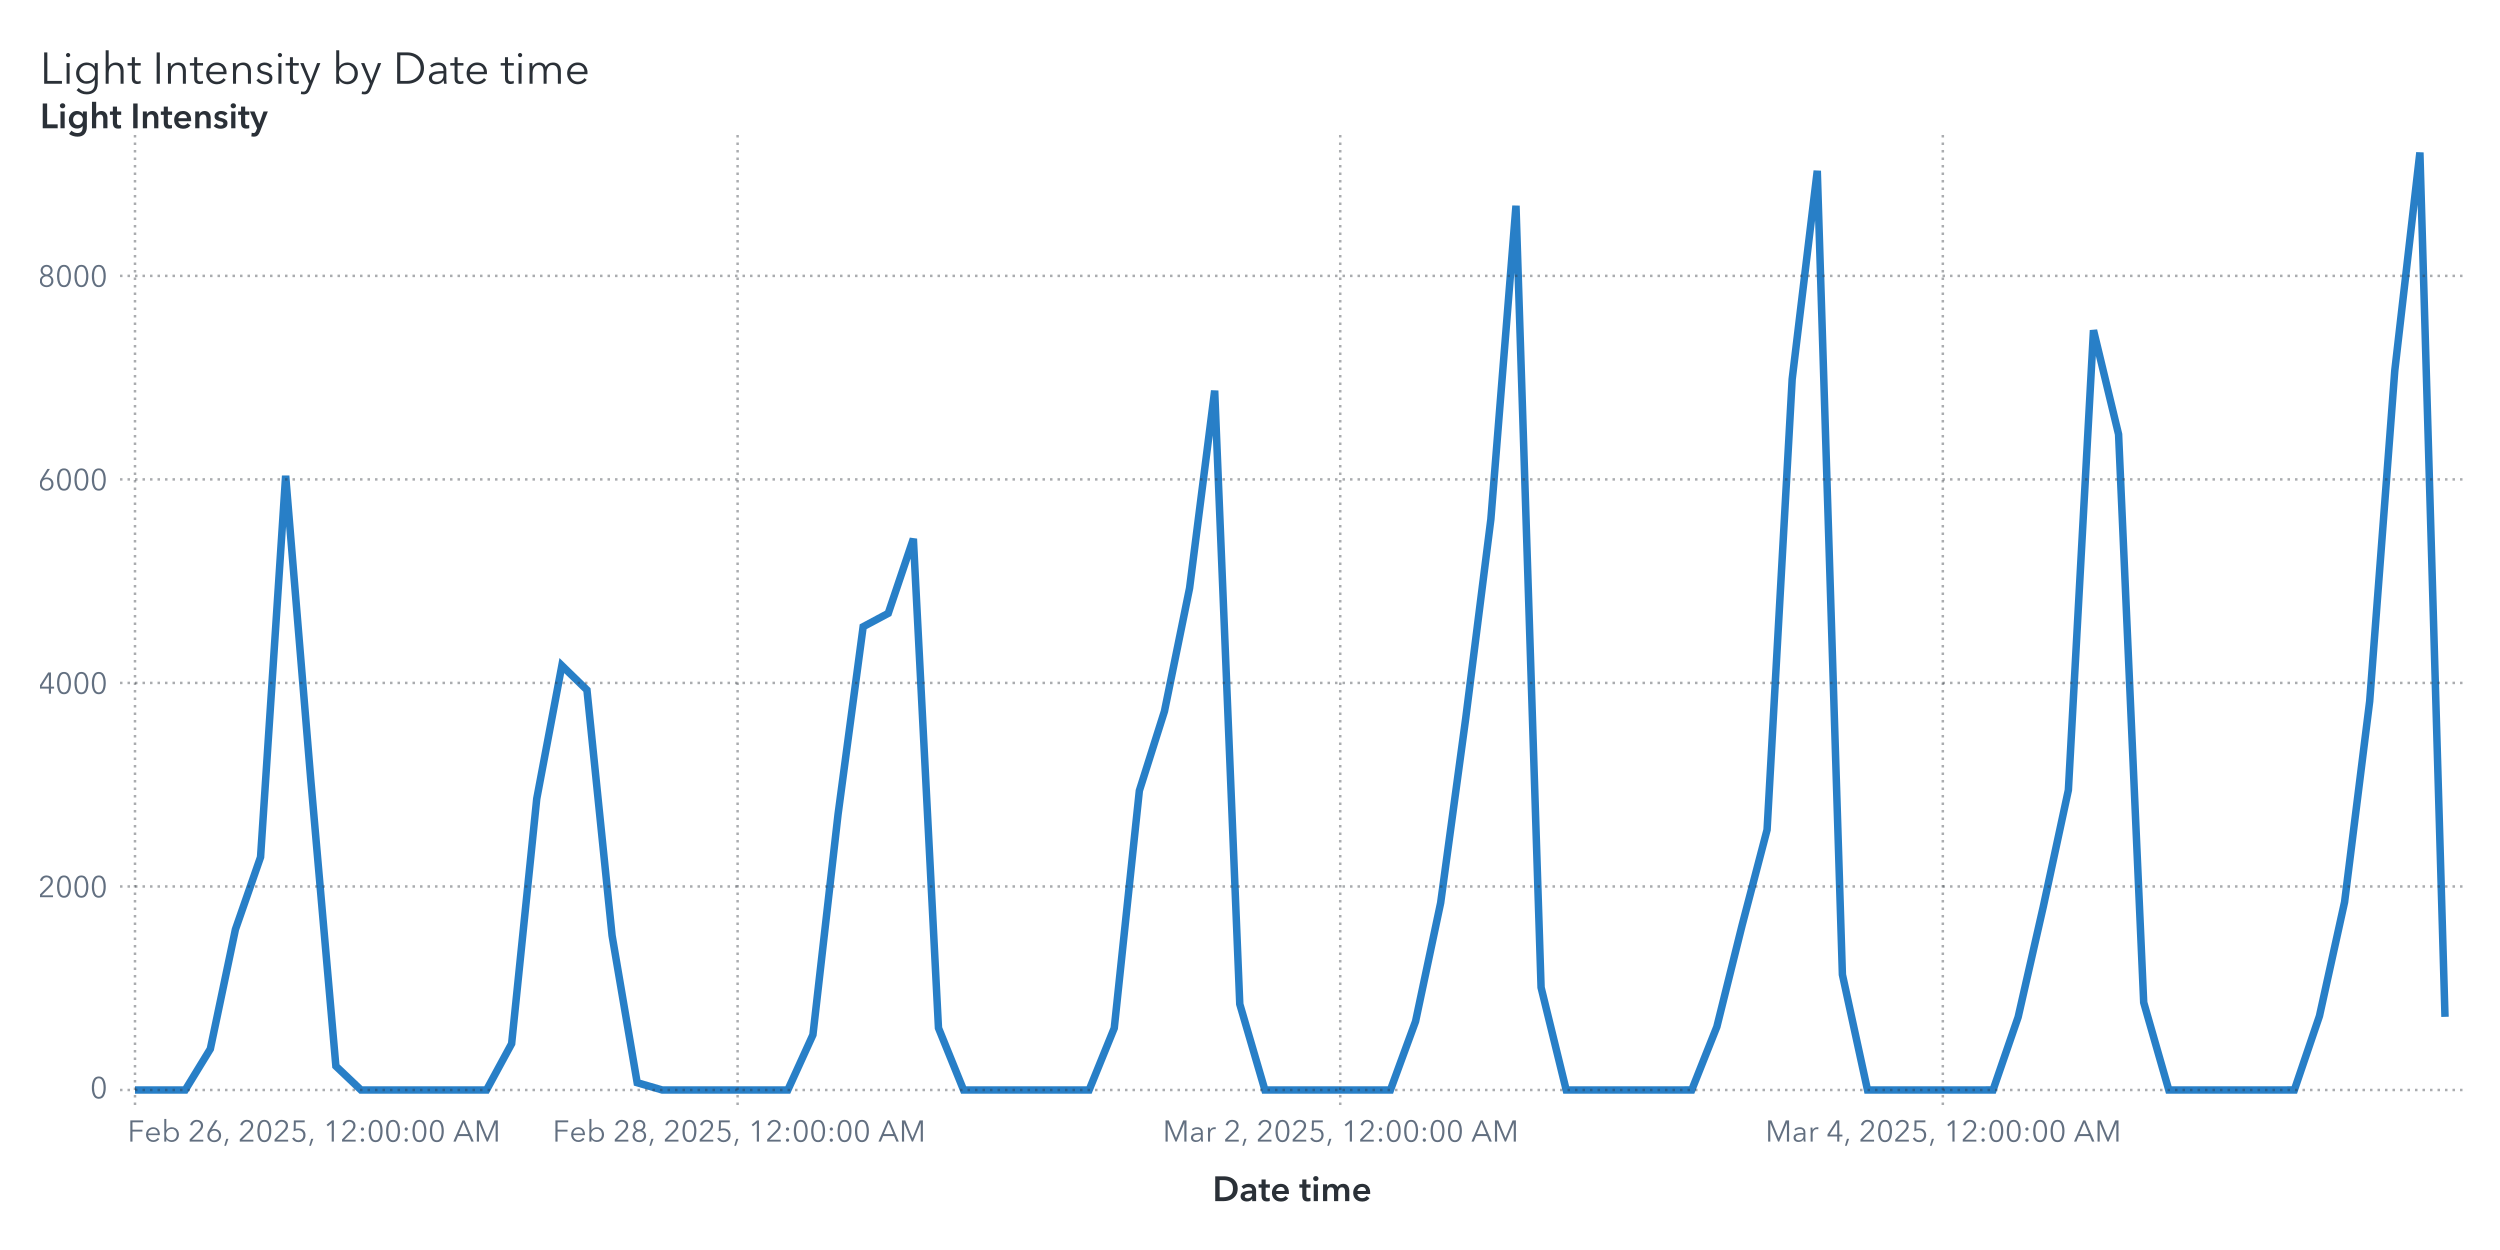
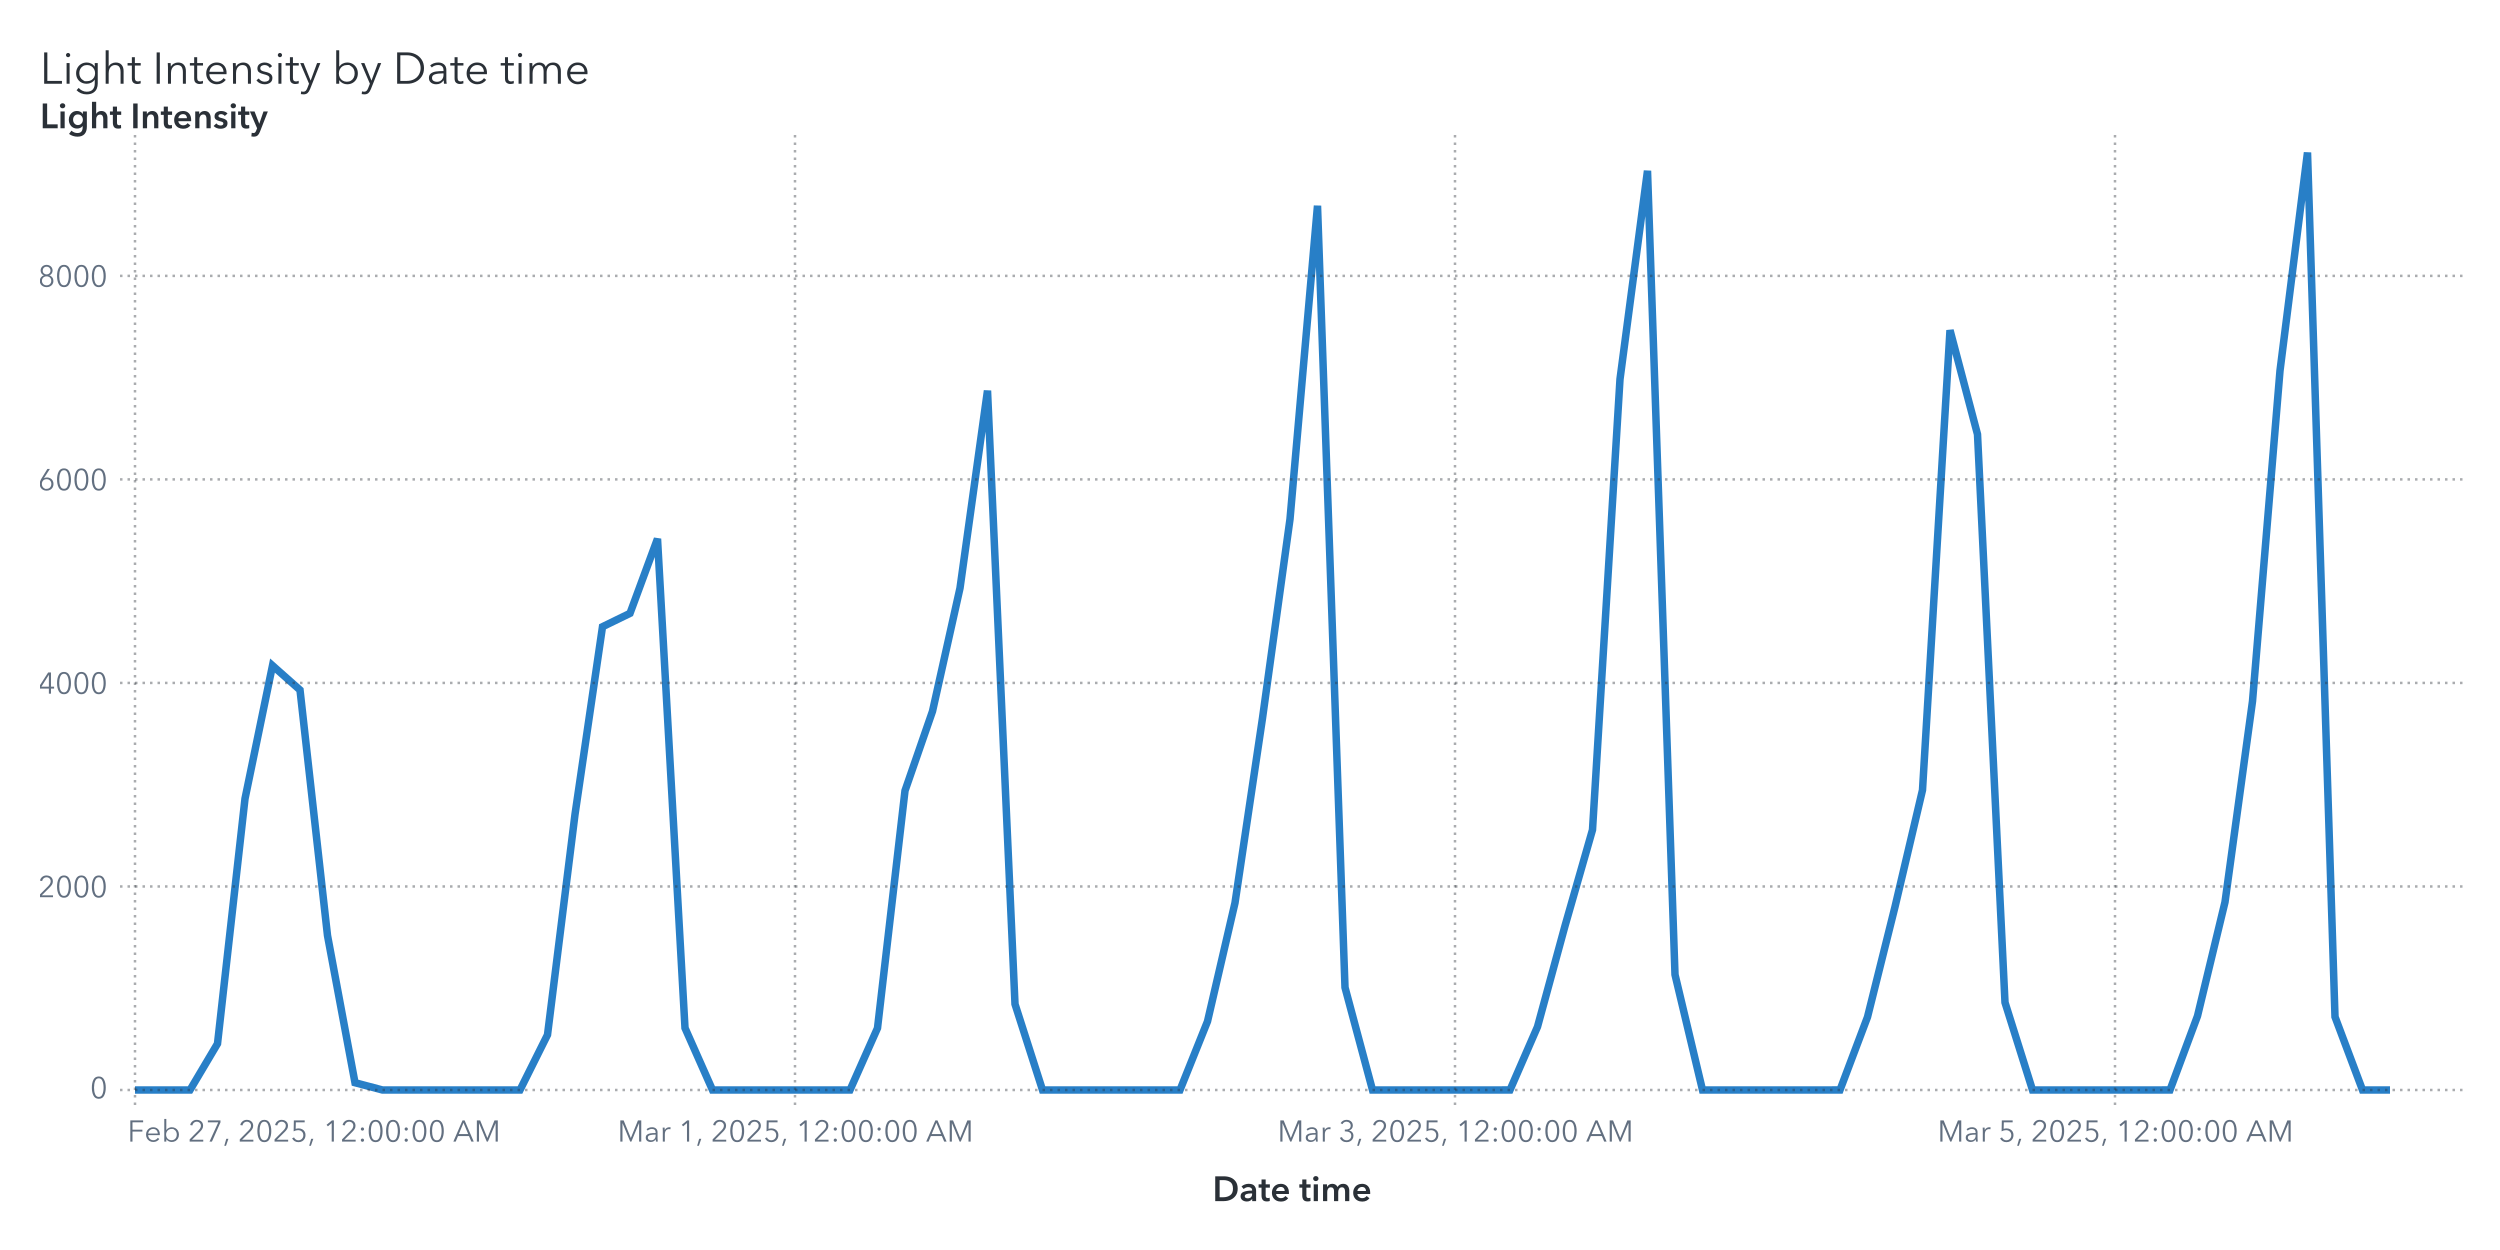
<svg xmlns="http://www.w3.org/2000/svg" xmlns:xlink="http://www.w3.org/1999/xlink" version="1.1" width="1000" height="500" viewBox="0 0 1000 500">
  <rect x="0" y="0" width="1000" height="500" fill="#ffffff">
</rect>
  <g>
    <rect x="0" y="0" rx="5" ry="5" width="1000.0" height="500.0" fill="#ffffff" opacity="0">
</rect>
    <rect x="0" y="0" rx="5" ry="5" width="1000.0" height="500.0" fill="#ffffff" opacity="0">
</rect>
    <rect x="0" y="0" rx="5" ry="5" width="1000.0" height="500.0" fill="#ffffff" opacity="0">
</rect>
    <rect x="0" y="0" rx="5" ry="5" width="1000.0" height="500.0" fill="#ffffff" opacity="0">
</rect>
    <g transform=" translate(16.0 -462.0)">
      <g transform="">
        <g fill="#2a3037" stroke="#2a3037" transform="translate(0 495.5) scale(0.0177 -0.0177)">
          <defs>
            <path id="g76/TT0" d="M166.0 64.0 L496.0 64.0 L496.0 0 L94.0 0 L94.0 708.0 L166.0 708.0 L166.0 64.0Z">
</path>
          </defs>
          <use x="0" y="0" xlink:href="#g76/TT0" />
          <defs>
            <path id="g105/TT0" d="M125.0 600.0Q 106.0,600.0  91.5,614.0 T 77.0,648.0 Q 77.0,668.0  91.5,682.0 T 125.0,696.0 Q 144.0,696.0  158.5,682.0 T 173.0,648.0 Q 173.0,628.0  158.5,614.0 T 125.0,600.0 Z M159.0 0 L91.0 0 L91.0 468.0 L159.0 468.0 L159.0 0Z">
</path>
          </defs>
          <use x="510.0" y="0" xlink:href="#g105/TT0" />
          <defs>
            <path id="g103/TT0" d="M294.0 -180.0Q 389.0,-180.0  433.0,-129.0 T 477.0,4.0  L477.0 92.0 L475.0 92.0Q 449.0,50.0  399.5,25.0 T 298.0,0 Q 226.0,0  171.0,30.5 T 86.0,115.5 T 56.0,238.0 Q 56.0,305.0  86.5,360.0 T 172.0,447.5 T 298.0,480.0 Q 351.0,480.0  399.5,455.5 T 475.0,387.0  L477.0 387.0 L477.0 468.0 L545.0 468.0 L545.0 4.0Q 545.0,-56.0  523.0,-110.5 T 444.0,-202.5 T 291.0,-240.0 Q 227.0,-240.0  167.5,-215.0 T 66.0,-146.0  L115.0 -94.0Q 144.0,-131.0  193.0,-155.5 T 294.0,-180.0 Z M305.0 58.0Q 357.0,58.0  398.0,81.0 T 462.0,145.5 T 485.0,240.0 Q 485.0,289.0  461.5,331.0 T 397.0,398.0 T 305.0,423.0 Q 250.0,423.0  210.0,398.0 T 149.0,331.5 T 128.0,240.0 Q 128.0,190.0  149.0,148.5 T 210.0,82.5 T 250.0,58.0 Z">
</path>
          </defs>
          <use x="760.0" y="0" xlink:href="#g103/TT0" />
          <defs>
            <path id="g104/TT0" d="M319.0 480.0Q 406.0,480.0  451.5,428.0 T 497.0,287.0  L497.0 0 L429.0 0 L429.0 259.0Q 429.0,338.0  400.5,380.5 T 302.0,423.0 Q 264.0,423.0  232.0,402.5 T 180.0,341.0 T 160.0,240.0  L160.0 0 L92.0 0 L92.0 756.0 L160.0 756.0 L160.0 391.0 L162.0 391.0Q 180.0,431.0  224.5,455.5 T 319.0,480.0 Z">
</path>
          </defs>
          <use x="1392.0" y="0" xlink:href="#g104/TT0" />
          <defs>
            <path id="g116/TT0" d="M169.0 411.0 L169.0 138.0Q 169.0,89.0  187.0,70.5 T 239.0,52.0 Q 268.0,52.0  298.0,67.0  L301.0 8.0Q 264.0,-6.0  221.0,-6.0 Q 173.0,-6.0  137.0,22.0 T 101.0,119.0  L101.0 411.0 L4.0 411.0 L4.0 468.0 L101.0 468.0 L101.0 600.0 L169.0 600.0 L169.0 468.0 L301.0 468.0 L301.0 411.0 L169.0 411.0Z">
</path>
          </defs>
          <use x="1975.0" y="0" xlink:href="#g116/TT0" />
          <defs>
            <path id="g73/TT0" d="M166.0 0 L94.0 0 L94.0 708.0 L166.0 708.0 L166.0 0Z">
</path>
          </defs>
          <use x="2542.0" y="0" xlink:href="#g73/TT0" />
          <defs>
            <path id="g110/TT0" d="M155.0 388.0 L157.0 388.0Q 176.0,428.0  221.5,454.0 T 317.0,480.0 Q 404.0,480.0  449.5,428.0 T 495.0,287.0  L495.0 0 L427.0 0 L427.0 259.0Q 427.0,338.0  398.5,380.5 T 300.0,423.0 Q 262.0,423.0  230.0,402.5 T 178.0,341.0 T 158.0,240.0  L158.0 0 L90.0 0 L90.0 365.0Q 90.0,425.0  86.0,468.0  L151.0 468.0Q 155.0,418.0  155.0,388.0 Z">
</path>
          </defs>
          <use x="2802.0" y="0" xlink:href="#g110/TT0" />
          <use x="3383.0" y="0" xlink:href="#g116/TT0" />
          <defs>
            <path id="g101/TT0" d="M515.0 216.0 L127.0 216.0Q 128.0,169.0  150.5,130.5 T 212.0,69.0 T 298.0,46.0 Q 347.0,46.0  387.0,69.5 T 448.0,127.0  L499.0 87.0Q 421.0,-12.0  298.0,-12.0 Q 229.0,-12.0  174.0,20.0 T 87.5,108.0 T 56.0,234.0 Q 56.0,303.0  87.0,359.5 T 172.0,448.0 T 292.0,480.0 Q 363.0,480.0  413.5,449.5 T 490.0,366.0 T 516.0,248.0 Q 516.0,228.0  515.0,216.0 Z M292.0 423.0Q 248.0,423.0  211.5,402.0 T 153.0,345.5 T 128.0,270.0  L447.0 270.0Q 444.0,338.0  403.5,380.5 T 292.0,423.0 Z">
</path>
          </defs>
          <use x="3700.0" y="0" xlink:href="#g101/TT0" />
          <use x="4272.0" y="0" xlink:href="#g110/TT0" />
          <defs>
            <path id="g115/TT0" d="M224.0 423.0Q 183.0,423.0  154.0,404.5 T 125.0,350.0 Q 125.0,318.0  151.0,300.0 T 237.0,270.0 Q 320.0,253.0  359.5,220.0 T 399.0,133.0 Q 399.0,59.0  347.5,23.5 T 223.0,-12.0 Q 167.0,-12.0  118.0,11.0 T 38.0,79.0  L92.0 119.0Q 111.0,87.0  146.5,66.5 T 222.0,46.0 Q 270.0,46.0  301.0,65.5 T 332.0,128.0 Q 332.0,163.0  299.5,182.0 T 194.0,218.0 Q 136.0,232.0  98.0,258.5 T 60.0,344.0 Q 60.0,411.0  108.5,445.5 T 227.0,480.0 Q 277.0,480.0  323.0,457.5 T 391.0,396.0  L339.0 357.0Q 324.0,387.0  293.0,405.0 T 224.0,423.0 Z">
</path>
          </defs>
          <use x="4853.0" y="0" xlink:href="#g115/TT0" />
          <use x="5297.0" y="0" xlink:href="#g105/TT0" />
          <use x="5547.0" y="0" xlink:href="#g116/TT0" />
          <defs>
            <path id="g121/TT0" d="M253.0 73.0 L398.0 468.0 L472.0 468.0 L239.0 -121.0Q 216.0,-180.0  182.5,-210.0 T 92.0,-240.0 Q 61.0,-240.0  31.0,-234.0  L38.0 -172.0Q 62.0,-180.0  88.0,-180.0 Q 121.0,-180.0  141.5,-159.5 T 178.0,-97.0  L216.0 1.0 L16.0 468.0 L92.0 468.0 L251.0 73.0 L253.0 73.0Z">
</path>
          </defs>
          <use x="5864.0" y="0" xlink:href="#g121/TT0" />
          <defs>
            <path id="g98/TT0" d="M160.0 0 L92.0 0 L92.0 756.0 L160.0 756.0 L160.0 387.0 L162.0 387.0Q 191.0,431.0  239.0,455.5 T 339.0,480.0 Q 410.0,480.0  465.5,447.5 T 551.0,359.0 T 581.0,234.0 Q 581.0,165.0  551.0,109.0 T 465.5,20.5 T 339.0,-12.0 Q 287.0,-12.0  239.0,12.0 T 162.0,79.0  L160.0 79.0 L160.0 0Z M332.0 423.0Q 280.0,423.0  239.0,398.0 T 175.0,330.0 T 152.0,234.0 Q 152.0,181.0  175.0,138.0 T 239.0,70.5 T 332.0,46.0 Q 387.0,46.0  427.0,71.0 T 488.0,138.5 T 509.0,234.0 Q 509.0,287.0  488.0,330.0 T 427.0,398.0 T 387.0,423.0 Z">
</path>
          </defs>
          <use x="6602.0" y="0" xlink:href="#g98/TT0" />
          <use x="7239.0" y="0" xlink:href="#g121/TT0" />
          <defs>
            <path id="g68/TT0" d="M329.0 708.0Q 421.0,708.0  507.0,667.5 T 647.0,546.5 T 701.0,354.0 Q 701.0,242.0  647.0,161.5 T 507.0,40.5 T 329.0,0  L94.0 0 L94.0 708.0 L329.0 708.0Z M309.0 64.0Q 411.0,64.0  482.5,105.0 T 589.5,212.0 T 625.0,354.0 Q 625.0,430.0  589.5,496.0 T 482.5,603.0 T 309.0,644.0  L166.0 644.0 L166.0 64.0 L309.0 64.0Z">
</path>
          </defs>
          <use x="7977.0" y="0" xlink:href="#g68/TT0" />
          <defs>
            <path id="g97/TT0" d="M260.0 423.0Q 220.0,423.0  183.0,408.0 T 121.0,368.0  L83.0 413.0Q 113.0,443.0  161.0,461.5 T 267.0,480.0 Q 347.0,480.0  398.0,436.0 T 449.0,310.0  L449.0 105.0Q 449.0,42.0  457.0,0  L396.0 0Q 389.0,40.0  389.0,76.0  L387.0 76.0Q 355.0,30.0  314.5,9.0 T 217.0,-12.0 Q 178.0,-12.0  141.0,2.5 T 79.5,49.0 T 55.0,130.0 Q 55.0,198.0  99.0,232.0 T 212.5,276.5 T 385.0,287.0  L385.0 302.0Q 385.0,362.0  353.0,392.5 T 260.0,423.0 Z M125.0 133.0Q 125.0,87.0  157.0,65.5 T 235.0,44.0 Q 304.0,44.0  344.5,89.0 T 385.0,199.0  L385.0 234.0 L365.0 234.0Q 259.0,234.0  192.0,213.5 T 125.0,133.0 Z">
</path>
          </defs>
          <use x="8734.0" y="0" xlink:href="#g97/TT0" />
          <use x="9268.0" y="0" xlink:href="#g116/TT0" />
          <use x="9585.0" y="0" xlink:href="#g101/TT0" />
          <use x="10407.0" y="0" xlink:href="#g116/TT0" />
          <use x="10724.0" y="0" xlink:href="#g105/TT0" />
          <defs>
            <path id="g109/TT0" d="M311.0 480.0Q 356.0,480.0  395.0,458.0 T 455.0,381.0 Q 479.0,429.0  521.0,454.5 T 619.0,480.0 Q 706.0,480.0  751.5,428.0 T 797.0,287.0  L797.0 0 L729.0 0 L729.0 259.0Q 729.0,423.0  608.0,423.0 Q 540.0,423.0  507.5,372.5 T 475.0,249.0  L475.0 0 L407.0 0 L407.0 273.0Q 407.0,347.0  382.5,385.0 T 294.0,423.0 Q 260.0,423.0  228.5,402.5 T 177.5,340.5 T 158.0,240.0  L158.0 0 L90.0 0 L90.0 365.0Q 90.0,425.0  86.0,468.0  L151.0 468.0Q 155.0,418.0  155.0,388.0  L157.0 388.0Q 178.0,429.0  219.5,454.5 T 311.0,480.0 Z">
</path>
          </defs>
          <use x="10974.0" y="0" xlink:href="#g109/TT0" />
          <use x="11857.0" y="0" xlink:href="#g101/TT0" />
        </g>
        <text x="0" y="495.5" font-size="13.3pt" font-family="Avenir Next for SAS" fill="#2a3037" opacity="0">
Light Intensity by Date time</text>
      </g>
    </g>
    <g transform=" translate(16.0 -16.0)">
      <defs>
        <clipPath id="ClipPath0">
          <rect x="32" y="68" width="939" height="390">
</rect>
        </clipPath>
      </defs>
      <g clip-path="url(#ClipPath0)">
        <defs>
          <clipPath id="ClipPath1">
            <rect x="32" y="70" width="937" height="388">
</rect>
          </clipPath>
        </defs>
        <g clip-path="url(#ClipPath1)">
-           <polyline id="Polyline_6" points="38.0,452.0  48.04,452.0  58.09,452.0  68.13,435.58  78.17,387.76  88.22,358.85  98.26,206.3  108.3,327.79  118.35,442.46  128.39,452.0  138.43,452.0  148.48,452.0  158.52,452.0  168.57,452.0  178.61,452.0  188.65,433.48  198.7,335.48  208.74,282.23  218.78,291.99  228.83,390.21  238.87,449.08  248.91,452.0  258.96,452.0  269.0,452.0  279.04,452.0  289.09,452.0  299.13,452.0  309.17,429.93  319.22,341.76  329.26,266.69  339.3,261.33  349.35,231.51  359.39,427.2  369.43,452.0  379.48,452.0  389.52,452.0  399.57,452.0  409.61,452.0  419.65,452.0  429.7,427.25  439.74,332.28  449.78,300.51  459.83,251.25  469.87,172.25  479.91,417.64  489.96,452.0  500.0,452.0  510.04,452.0  520.09,452.0  530.13,452.0  540.17,452.0  550.22,424.56  560.26,377.15  570.3,303.24  580.35,223.66  590.39,98.29  600.43,410.98  610.48,452.0  620.52,452.0  630.57,452.0  640.61,452.0  650.65,452.0  660.7,451.99  670.74,426.71  680.78,386.35  690.83,347.93  700.87,167.66  710.91,84.31  720.96,405.85  731.0,452.0  741.04,452.0  751.09,452.0  761.13,452.0  771.17,452.0  781.22,451.99  791.26,422.82  801.3,378.72  811.35,332.03  821.39,148.09  831.43,189.73  841.48,416.99  851.52,452.0  861.57,452.0  871.61,452.0  881.65,452.0  891.7,452.0  901.74,451.99  911.78,422.41  921.83,376.83  931.87,296.52  941.91,164.28  951.96,77.0  962.0,422.74 " fill="none" stroke="#287fc7" stroke-width="3.0">
+           <polyline id="Polyline_6" points="38.0,452.0  49.0,452.0  60.0,452.0  71.0,433.48  82.0,335.48  93.0,282.23  104.0,291.99  115.0,390.21  126.0,449.08  137.0,452.0  148.0,452.0  159.0,452.0  170.0,452.0  181.0,452.0  192.0,452.0  203.0,429.93  214.0,341.76  225.0,266.69  236.0,261.33  247.0,231.51  258.0,427.2  269.0,452.0  280.0,452.0  291.0,452.0  302.0,452.0  313.0,452.0  324.0,452.0  335.0,427.25  346.0,332.28  357.0,300.51  368.0,251.25  379.0,172.25  390.0,417.64  401.0,452.0  412.0,452.0  423.0,452.0  434.0,452.0  445.0,452.0  456.0,452.0  467.0,424.56  478.0,377.15  489.0,303.24  500.0,223.66  511.0,98.29  522.0,410.98  533.0,452.0  544.0,452.0  555.0,452.0  566.0,452.0  577.0,452.0  588.0,451.99  599.0,426.71  610.0,386.35  621.0,347.93  632.0,167.66  643.0,84.31  654.0,405.85  665.0,452.0  676.0,452.0  687.0,452.0  698.0,452.0  709.0,452.0  720.0,451.99  731.0,422.82  742.0,378.72  753.0,332.03  764.0,148.09  775.0,189.73  786.0,416.99  797.0,452.0  808.0,452.0  819.0,452.0  830.0,452.0  841.0,452.0  852.0,451.99  863.0,422.41  874.0,376.83  885.0,296.52  896.0,164.28  907.0,77.0  918.0,422.74  929.0,452.0  940.0,452.0 " fill="none" stroke="#287fc7" stroke-width="3.0">
</polyline>
        </g>
        <path d="M32.0 452.0L969.0 452.0" stroke="#2a3037" stroke-dasharray="1,2" fill="none" opacity="0.4">
</path>
        <path d="M32.0 370.59L969.0 370.59" stroke="#2a3037" stroke-dasharray="1,2" fill="none" opacity="0.4">
</path>
        <path d="M32.0 289.17L969.0 289.17" stroke="#2a3037" stroke-dasharray="1,2" fill="none" opacity="0.4">
</path>
        <path d="M32.0 207.76L969.0 207.76" stroke="#2a3037" stroke-dasharray="1,2" fill="none" opacity="0.4">
</path>
        <path d="M32.0 126.35L969.0 126.35" stroke="#2a3037" stroke-dasharray="1,2" fill="none" opacity="0.4">
</path>
        <path d="M38.0 458.0L38.0 70.0" stroke="#2a3037" stroke-dasharray="1,2" fill="none" opacity="0.4">
</path>
-         <path d="M279.04 458.0L279.04 70.0" stroke="#2a3037" stroke-dasharray="1,2" fill="none" opacity="0.4">
- </path>
-         <path d="M520.09 458.0L520.09 70.0" stroke="#2a3037" stroke-dasharray="1,2" fill="none" opacity="0.4">
- </path>
-         <path d="M761.13 458.0L761.13 70.0" stroke="#2a3037" stroke-dasharray="1,2" fill="none" opacity="0.4">
+         <path d="M302.0 458.0L302.0 70.0" stroke="#2a3037" stroke-dasharray="1,2" fill="none" opacity="0.4">
+ </path>
+         <path d="M566.0 458.0L566.0 70.0" stroke="#2a3037" stroke-dasharray="1,2" fill="none" opacity="0.4">
+ </path>
+         <path d="M830.0 458.0L830.0 70.0" stroke="#2a3037" stroke-dasharray="1,2" fill="none" opacity="0.4">
</path>
      </g>
      <defs>
        <clipPath id="ClipPath2">
          <rect x="0" y="71" width="32" height="387">
</rect>
        </clipPath>
      </defs>
      <g clip-path="url(#ClipPath2)">
        <g fill="#626f80" stroke="#626f80" transform="translate(20.04 455.3) scale(0.012 -0.012)">
          <defs>
            <path id="g48/TT0" d="M522.0 353.0Q 522.0,195.0  467.0,88.5 T 290.0,-18.0 Q 167.0,-18.0  112.5,88.5 T 58.0,353.0 Q 58.0,512.0  112.5,619.0 T 290.0,726.0 Q 412.0,726.0  467.0,618.5 T 522.0,353.0 Z M131.0 353.0Q 131.0,226.0  167.5,135.0 T 290.0,44.0 Q 375.0,44.0  412.0,135.5 T 449.0,353.0 Q 449.0,480.0  412.0,572.5 T 290.0,665.0 Q 204.0,665.0  167.5,573.0 T 131.0,353.0 Z">
</path>
          </defs>
          <use x="0" y="0" xlink:href="#g48/TT0" />
        </g>
-         <text id="Text_101" x="27.0" y="455.3" font-size="9.0pt" font-family="Avenir Next for SAS" fill="#626f80" text-anchor="end" opacity="0">
+         <text id="Text_91" x="27.0" y="455.3" font-size="9.0pt" font-family="Avenir Next for SAS" fill="#626f80" text-anchor="end" opacity="0">
0</text>
        <g fill="#626f80" stroke="#626f80" transform="translate(-0.84 374.89) scale(0.012 -0.012)">
          <defs>
            <path id="g50/TT0" d="M51.0 0 L51.0 75.0 L341.0 368.0Q 380.0,408.0  403.0,447.0 T 426.0,530.0 Q 426.0,590.0  385.5,627.5 T 286.0,665.0 Q 230.0,665.0  191.0,630.0 T 140.0,539.0  L69.0 553.0Q 84.0,629.0  144.0,677.5 T 286.0,726.0 Q 344.0,726.0  392.5,703.5 T 470.0,637.0 T 499.0,531.0 Q 499.0,469.0  470.0,421.5 T 384.0,317.0  L129.0 64.0 L504.0 64.0 L504.0 0 L51.0 0Z">
</path>
          </defs>
          <use x="0" y="0" xlink:href="#g50/TT0" />
          <use x="580.0" y="0" xlink:href="#g48/TT0" />
          <use x="1160.0" y="0" xlink:href="#g48/TT0" />
          <use x="1740.0" y="0" xlink:href="#g48/TT0" />
        </g>
-         <text id="Text_102" x="27.0" y="374.89" font-size="9.0pt" font-family="Avenir Next for SAS" fill="#626f80" text-anchor="end" opacity="0">
+         <text id="Text_92" x="27.0" y="374.89" font-size="9.0pt" font-family="Avenir Next for SAS" fill="#626f80" text-anchor="end" opacity="0">
2000</text>
        <g fill="#626f80" stroke="#626f80" transform="translate(-0.84 293.48) scale(0.012 -0.012)">
          <defs>
            <path id="g52/TT0" d="M436.0 234.0 L540.0 234.0 L540.0 171.0 L436.0 171.0 L436.0 0 L366.0 0 L366.0 171.0 L42.0 171.0 L42.0 241.0 L342.0 708.0 L436.0 708.0 L436.0 234.0Z M366.0 627.0 L364.0 627.0 L117.0 234.0 L366.0 234.0 L366.0 627.0Z">
</path>
          </defs>
          <use x="0" y="0" xlink:href="#g52/TT0" />
          <use x="580.0" y="0" xlink:href="#g48/TT0" />
          <use x="1160.0" y="0" xlink:href="#g48/TT0" />
          <use x="1740.0" y="0" xlink:href="#g48/TT0" />
        </g>
-         <text id="Text_103" x="27.0" y="293.48" font-size="9.0pt" font-family="Avenir Next for SAS" fill="#626f80" text-anchor="end" opacity="0">
+         <text id="Text_93" x="27.0" y="293.48" font-size="9.0pt" font-family="Avenir Next for SAS" fill="#626f80" text-anchor="end" opacity="0">
4000</text>
        <g fill="#626f80" stroke="#626f80" transform="translate(-0.84 212.06) scale(0.012 -0.012)">
          <defs>
            <path id="g54/TT0" d="M203.0 397.0Q 218.0,409.0  247.0,416.0 T 304.0,423.0 Q 365.0,423.0  414.5,395.5 T 492.0,318.0 T 520.0,205.0 Q 520.0,140.0  490.5,89.5 T 408.5,10.5 T 290.0,-18.0 Q 224.0,-18.0  171.5,10.5 T 89.5,89.5 T 60.0,205.0 Q 60.0,255.0  77.0,301.5 T 124.0,397.0  L317.0 708.0 L400.0 708.0 L201.0 399.0 L203.0 397.0Z M290.0 43.0Q 336.0,43.0  372.0,64.0 T 428.0,122.0 T 448.0,205.0 Q 448.0,275.0  405.0,320.0 T 290.0,365.0 Q 218.0,365.0  175.0,320.0 T 132.0,205.0 Q 132.0,159.0  152.0,122.0 T 208.0,64.0 T 244.0,43.0 Z">
</path>
          </defs>
          <use x="0" y="0" xlink:href="#g54/TT0" />
          <use x="580.0" y="0" xlink:href="#g48/TT0" />
          <use x="1160.0" y="0" xlink:href="#g48/TT0" />
          <use x="1740.0" y="0" xlink:href="#g48/TT0" />
        </g>
-         <text id="Text_104" x="27.0" y="212.06" font-size="9.0pt" font-family="Avenir Next for SAS" fill="#626f80" text-anchor="end" opacity="0">
+         <text id="Text_94" x="27.0" y="212.06" font-size="9.0pt" font-family="Avenir Next for SAS" fill="#626f80" text-anchor="end" opacity="0">
6000</text>
        <g fill="#626f80" stroke="#626f80" transform="translate(-0.84 130.65) scale(0.012 -0.012)">
          <defs>
            <path id="g56/TT0" d="M517.0 186.0Q 517.0,126.0  486.0,79.5 T 403.0,7.5 T 290.0,-18.0 Q 229.0,-18.0  177.0,7.5 T 94.0,79.5 T 63.0,186.0 Q 63.0,256.0  100.5,306.5 T 197.0,375.0  L197.0 377.0Q 150.0,393.0  120.0,437.5 T 90.0,537.0 Q 90.0,593.0  117.0,636.0 T 190.0,702.5 T 290.0,726.0 Q 344.0,726.0  390.0,702.5 T 463.0,636.0 T 490.0,537.0 Q 490.0,482.0  460.0,437.5 T 383.0,377.0  L383.0 375.0Q 442.0,358.0  479.5,307.0 T 517.0,186.0 Z M290.0 406.0Q 345.0,406.0  382.5,442.0 T 420.0,533.0 Q 420.0,590.0  383.0,627.5 T 290.0,665.0 Q 234.0,665.0  197.0,627.5 T 160.0,533.0 Q 160.0,478.0  197.5,442.0 T 290.0,406.0 Z M290.0 43.0Q 359.0,43.0  402.0,86.0 T 445.0,194.0 Q 445.0,258.0  402.0,300.0 T 290.0,342.0 Q 221.0,342.0  178.0,300.0 T 135.0,194.0 Q 135.0,129.0  178.0,86.0 T 290.0,43.0 Z">
</path>
          </defs>
          <use x="0" y="0" xlink:href="#g56/TT0" />
          <use x="580.0" y="0" xlink:href="#g48/TT0" />
          <use x="1160.0" y="0" xlink:href="#g48/TT0" />
          <use x="1740.0" y="0" xlink:href="#g48/TT0" />
        </g>
-         <text id="Text_105" x="27.0" y="130.65" font-size="9.0pt" font-family="Avenir Next for SAS" fill="#626f80" text-anchor="end" opacity="0">
+         <text id="Text_95" x="27.0" y="130.65" font-size="9.0pt" font-family="Avenir Next for SAS" fill="#626f80" text-anchor="end" opacity="0">
8000</text>
      </g>
      <g fill="#2a3037" stroke="#2a3037" transform="translate(0 67.31) scale(0.014 -0.014)">
        <defs>
          <path id="g76/TT1" d="M78.0 708.0 L204.0 708.0 L204.0 112.0 L505.0 112.0 L505.0 0 L78.0 0 L78.0 708.0Z">
</path>
        </defs>
        <use x="0" y="0" xlink:href="#g76/TT1" />
        <defs>
          <path id="g105/TT1" d="M133.0 715.0Q 166.0,715.0  188.5,694.5 T 211.0,643.0 Q 211.0,612.0  188.5,591.5 T 133.0,571.0 Q 101.0,571.0  79.0,592.5 T 57.0,643.0 Q 57.0,672.0  79.0,693.5 T 133.0,715.0 Z M74.0 480.0 L194.0 480.0 L194.0 0 L74.0 0 L74.0 480.0Z">
</path>
        </defs>
        <use x="511.0" y="0" xlink:href="#g105/TT1" />
        <defs>
          <path id="g103/TT1" d="M560.0 43.0Q 560.0,-91.0  492.5,-165.5 T 289.0,-240.0 Q 228.0,-240.0  162.0,-219.0 T 51.0,-161.0  L120.0 -68.0Q 154.0,-101.0  198.5,-118.5 T 288.0,-136.0 Q 370.0,-136.0  405.0,-92.5 T 440.0,29.0  L440.0 64.0 L438.0 64.0Q 412.0,29.0  371.5,10.5 T 281.0,-8.0 Q 211.0,-8.0  157.0,25.5 T 73.5,116.5 T 44.0,242.0 Q 44.0,312.0  73.0,369.5 T 155.0,460.5 T 279.0,494.0 Q 331.0,494.0  375.0,472.0 T 444.0,408.0  L446.0 408.0 L446.0 480.0 L560.0 480.0 L560.0 43.0Z M166.0 243.0Q 166.0,204.0  182.5,169.0 T 230.5,112.5 T 303.0,91.0 Q 346.0,91.0  378.5,112.0 T 428.5,168.0 T 446.0,243.0 Q 446.0,285.0  428.5,320.0 T 378.5,375.5 T 304.0,396.0 Q 241.0,396.0  203.5,352.5 T 166.0,243.0 Z">
</path>
        </defs>
        <use x="779.0" y="0" xlink:href="#g103/TT1" />
        <defs>
          <path id="g104/TT1" d="M516.0 300.0 L516.0 0 L396.0 0 L396.0 264.0Q 396.0,391.0  307.0,391.0 Q 253.0,391.0  223.5,352.5 T 194.0,262.0  L194.0 0 L74.0 0 L74.0 756.0 L194.0 756.0 L194.0 413.0 L196.0 413.0Q 212.0,446.0  250.5,470.0 T 339.0,494.0 Q 427.0,494.0  471.5,437.5 T 516.0,300.0 Z">
</path>
        </defs>
        <use x="1411.0" y="0" xlink:href="#g104/TT1" />
        <defs>
          <path id="g116/TT1" d="M3.0 480.0 L87.0 480.0 L87.0 619.0 L205.0 619.0 L205.0 480.0 L325.0 480.0 L325.0 384.0 L205.0 384.0 L205.0 161.0Q 205.0,125.0  218.0,106.0 T 268.0,87.0 Q 299.0,87.0  319.0,97.0  L323.0 3.0Q 289.0,-10.0  243.0,-10.0 Q 155.0,-10.0  121.0,35.5 T 87.0,160.0  L87.0 384.0 L3.0 384.0 L3.0 480.0Z">
</path>
        </defs>
        <use x="1995.0" y="0" xlink:href="#g116/TT1" />
        <defs>
          <path id="g73/TT1" d="M78.0 708.0 L204.0 708.0 L204.0 0 L78.0 0 L78.0 708.0Z">
</path>
        </defs>
        <use x="2585.0" y="0" xlink:href="#g73/TT1" />
        <defs>
          <path id="g110/TT1" d="M186.0 480.0 L186.0 403.0 L188.0 403.0Q 205.0,441.0  245.5,467.5 T 337.0,494.0 Q 425.0,494.0  469.5,437.5 T 514.0,300.0  L514.0 0 L394.0 0 L394.0 266.0Q 394.0,394.0  304.0,394.0 Q 250.0,394.0  221.0,355.5 T 192.0,264.0  L192.0 0 L72.0 0 L72.0 480.0 L186.0 480.0Z">
</path>
        </defs>
        <use x="2867.0" y="0" xlink:href="#g110/TT1" />
        <use x="3449.0" y="0" xlink:href="#g116/TT1" />
        <defs>
          <path id="g101/TT1" d="M529.0 202.0 L164.0 202.0Q 168.0,152.0  208.0,118.0 T 301.0,84.0 Q 384.0,84.0  428.0,146.0  L508.0 82.0Q 437.0,-14.0  302.0,-14.0 Q 228.0,-14.0  169.5,16.5 T 77.5,104.0 T 44.0,237.0 Q 44.0,313.0  77.0,371.5 T 168.0,462.0 T 298.0,494.0 Q 402.0,494.0  466.0,427.0 T 530.0,234.0 Q 530.0,213.0  529.0,202.0 Z M297.0 404.0Q 244.0,404.0  206.0,371.0 T 164.0,288.0  L410.0 288.0Q 410.0,338.0  381.0,371.0 T 297.0,404.0 Z">
</path>
        </defs>
        <use x="3789.0" y="0" xlink:href="#g101/TT1" />
        <use x="4363.0" y="0" xlink:href="#g110/TT1" />
        <defs>
          <path id="g115/TT1" d="M230.0 404.0Q 198.0,404.0  175.5,391.0 T 153.0,352.0 Q 153.0,327.0  176.0,315.0 T 257.0,289.0 Q 325.0,273.0  368.5,241.0 T 412.0,146.0 Q 412.0,64.0  355.5,25.0 T 212.0,-14.0 Q 155.0,-14.0  102.0,7.0 T 15.0,65.0  L94.0 139.0Q 114.0,112.0  146.5,95.5 T 217.0,79.0 Q 248.0,79.0  271.0,93.0 T 294.0,136.0 Q 294.0,164.0  269.5,177.5 T 184.0,205.0 Q 119.0,221.0  80.5,250.5 T 42.0,341.0 Q 42.0,416.0  98.0,455.0 T 233.0,494.0 Q 287.0,494.0  336.0,475.0 T 413.0,421.0  L335.0 352.0Q 318.0,374.0  290.0,389.0 T 230.0,404.0 Z">
</path>
        </defs>
        <use x="4945.0" y="0" xlink:href="#g115/TT1" />
        <use x="5389.0" y="0" xlink:href="#g105/TT1" />
        <use x="5657.0" y="0" xlink:href="#g116/TT1" />
        <defs>
          <path id="g121/TT1" d="M133.0 480.0 L267.0 131.0 L269.0 131.0 L388.0 480.0 L513.0 480.0 L286.0 -103.0Q 258.0,-174.0  218.5,-207.0 T 104.0,-240.0 Q 71.0,-240.0  42.0,-233.0  L52.0 -129.0Q 74.0,-136.0  97.0,-136.0 Q 133.0,-136.0  149.0,-119.5 T 182.0,-61.0  L206.0 0 L0 480.0 L133.0 480.0Z">
</path>
        </defs>
        <use x="5997.0" y="0" xlink:href="#g121/TT1" />
      </g>
-       <text id="Text_106" x="0" y="67.31" font-size="10.5pt" font-family="Avenir Next for SAS" font-weight="bold" fill="#2a3037" text-anchor="start" opacity="0">
+       <text id="Text_96" x="0" y="67.31" font-size="10.5pt" font-family="Avenir Next for SAS" font-weight="bold" fill="#2a3037" text-anchor="start" opacity="0">
Light Intensity</text>
      <defs>
        <clipPath id="ClipPath3">
          <rect x="32" y="458" width="936" height="42">
</rect>
        </clipPath>
      </defs>
      <g clip-path="url(#ClipPath3)">
        <g fill="#626f80" stroke="#626f80" transform="translate(35.0 472.65) scale(0.012 -0.012)">
          <defs>
            <path id="g70/TT0" d="M166.0 0 L94.0 0 L94.0 708.0 L521.0 708.0 L521.0 644.0 L166.0 644.0 L166.0 398.0 L496.0 398.0 L496.0 335.0 L166.0 335.0 L166.0 0Z">
</path>
          </defs>
          <use x="0" y="0" xlink:href="#g70/TT0" />
          <use x="562.0" y="0" xlink:href="#g101/TT0" />
          <use x="1134.0" y="0" xlink:href="#g98/TT0" />
          <use x="2021.0" y="0" xlink:href="#g50/TT0" />
-           <use x="2601.0" y="0" xlink:href="#g54/TT0" />
+           <defs>
+             <path id="g55/TT0" d="M498.0 642.0 L213.0 0 L132.0 0 L425.0 644.0 L78.0 644.0 L78.0 708.0 L498.0 708.0 L498.0 642.0Z">
+ </path>
+           </defs>
+           <use x="2601.0" y="0" xlink:href="#g55/TT0" />
          <defs>
            <path id="g44/TT0" d="M102.0 -140.0 L45.0 -140.0 L112.0 95.0 L183.0 95.0 L102.0 -140.0Z">
</path>
          </defs>
          <use x="3181.0" y="0" xlink:href="#g44/TT0" />
          <use x="3691.0" y="0" xlink:href="#g50/TT0" />
          <use x="4271.0" y="0" xlink:href="#g48/TT0" />
          <use x="4851.0" y="0" xlink:href="#g50/TT0" />
          <defs>
            <path id="g53/TT0" d="M180.0 644.0 L175.0 425.0Q 219.0,441.0  273.0,441.0 Q 339.0,441.0  391.5,413.0 T 473.5,334.5 T 503.0,219.0 Q 503.0,151.0  473.5,97.0 T 390.5,12.5 T 268.0,-18.0 Q 194.0,-18.0  140.0,16.0 T 56.0,111.0  L121.0 140.0Q 140.0,96.0  179.0,70.0 T 264.0,44.0 Q 311.0,44.0  349.0,66.0 T 408.5,126.5 T 430.0,212.0 Q 430.0,289.0  380.5,335.5 T 254.0,382.0 Q 180.0,382.0  107.0,343.0  L114.0 708.0 L475.0 708.0 L475.0 644.0 L180.0 644.0Z">
</path>
          </defs>
          <use x="5431.0" y="0" xlink:href="#g53/TT0" />
          <use x="6011.0" y="0" xlink:href="#g44/TT0" />
          <defs>
            <path id="g49/TT0" d="M358.0 0 L286.0 0 L286.0 619.0 L158.0 510.0 L114.0 560.0 L294.0 708.0 L358.0 708.0 L358.0 0Z">
</path>
          </defs>
          <use x="6521.0" y="0" xlink:href="#g49/TT0" />
          <use x="7101.0" y="0" xlink:href="#g50/TT0" />
          <defs>
            <path id="g58/TT0" d="M150.0 366.0Q 127.0,366.0  111.5,382.0 T 96.0,420.0 Q 96.0,442.0  111.5,458.0 T 150.0,474.0 Q 173.0,474.0  188.5,458.0 T 204.0,420.0 Q 204.0,398.0  188.5,382.0 T 150.0,366.0 Z M150.0 -6.0Q 127.0,-6.0  111.5,10.0 T 96.0,48.0 Q 96.0,70.0  111.5,86.0 T 150.0,102.0 Q 173.0,102.0  188.5,86.0 T 204.0,48.0 Q 204.0,26.0  188.5,10.0 T 150.0,-6.0 Z">
</path>
          </defs>
          <use x="7681.0" y="0" xlink:href="#g58/TT0" />
          <use x="7981.0" y="0" xlink:href="#g48/TT0" />
          <use x="8561.0" y="0" xlink:href="#g48/TT0" />
          <use x="9141.0" y="0" xlink:href="#g58/TT0" />
          <use x="9441.0" y="0" xlink:href="#g48/TT0" />
          <use x="10021.0" y="0" xlink:href="#g48/TT0" />
          <defs>
            <path id="g65/TT0" d="M89.0 0 L10.0 0 L316.0 708.0 L386.0 708.0 L690.0 0 L610.0 0 L532.0 186.0 L166.0 186.0 L89.0 0Z M193.0 252.0 L505.0 252.0 L349.0 628.0 L193.0 252.0Z">
</path>
          </defs>
          <use x="10851.0" y="0" xlink:href="#g65/TT0" />
          <defs>
            <path id="g77/TT0" d="M444.0 122.0 L445.0 122.0 L682.0 708.0 L792.0 708.0 L792.0 0 L720.0 0 L720.0 615.0 L718.0 615.0 L462.0 0 L424.0 0 L168.0 615.0 L166.0 615.0 L166.0 0 L94.0 0 L94.0 708.0 L204.0 708.0 L444.0 122.0Z">
</path>
          </defs>
          <use x="11551.0" y="0" xlink:href="#g77/TT0" />
        </g>
-         <text id="Text_108" x="109.0" y="472.65" font-size="9.0pt" font-family="Avenir Next for SAS" fill="#626f80" text-anchor="middle" opacity="0">
- Feb 26, 2025, 12:00:00 AM</text>
-         <g fill="#626f80" stroke="#626f80" transform="translate(205.04 472.65) scale(0.012 -0.012)">
-           <use x="0" y="0" xlink:href="#g70/TT0" />
-           <use x="562.0" y="0" xlink:href="#g101/TT0" />
-           <use x="1134.0" y="0" xlink:href="#g98/TT0" />
-           <use x="2021.0" y="0" xlink:href="#g50/TT0" />
-           <use x="2601.0" y="0" xlink:href="#g56/TT0" />
-           <use x="3181.0" y="0" xlink:href="#g44/TT0" />
-           <use x="3691.0" y="0" xlink:href="#g50/TT0" />
-           <use x="4271.0" y="0" xlink:href="#g48/TT0" />
-           <use x="4851.0" y="0" xlink:href="#g50/TT0" />
-           <use x="5431.0" y="0" xlink:href="#g53/TT0" />
-           <use x="6011.0" y="0" xlink:href="#g44/TT0" />
-           <use x="6521.0" y="0" xlink:href="#g49/TT0" />
-           <use x="7101.0" y="0" xlink:href="#g50/TT0" />
-           <use x="7681.0" y="0" xlink:href="#g58/TT0" />
-           <use x="7981.0" y="0" xlink:href="#g48/TT0" />
-           <use x="8561.0" y="0" xlink:href="#g48/TT0" />
-           <use x="9141.0" y="0" xlink:href="#g58/TT0" />
-           <use x="9441.0" y="0" xlink:href="#g48/TT0" />
-           <use x="10021.0" y="0" xlink:href="#g48/TT0" />
-           <use x="10851.0" y="0" xlink:href="#g65/TT0" />
-           <use x="11551.0" y="0" xlink:href="#g77/TT0" />
-         </g>
-         <text id="Text_109" x="279.04" y="472.65" font-size="9.0pt" font-family="Avenir Next for SAS" fill="#626f80" text-anchor="middle" opacity="0">
- Feb 28, 2025, 12:00:00 AM</text>
-         <g fill="#626f80" stroke="#626f80" transform="translate(449.09 472.65) scale(0.012 -0.012)">
+         <text id="Text_98" x="109.0" y="472.65" font-size="9.0pt" font-family="Avenir Next for SAS" fill="#626f80" text-anchor="middle" opacity="0">
+ Feb 27, 2025, 12:00:00 AM</text>
+         <g fill="#626f80" stroke="#626f80" transform="translate(231.0 472.65) scale(0.012 -0.012)">
          <use x="0" y="0" xlink:href="#g77/TT0" />
          <use x="886.0" y="0" xlink:href="#g97/TT0" />
          <defs>
            <path id="g114/TT0" d="M86.0 468.0 L151.0 468.0Q 155.0,418.0  155.0,388.0  L157.0 388.0Q 177.0,429.0  217.5,454.5 T 307.0,480.0 Q 334.0,480.0  352.0,475.0  L343.0 411.0Q 337.0,413.0  322.5,415.0 T 295.0,417.0 Q 236.0,417.0  197.0,372.5 T 158.0,240.0  L158.0 0 L90.0 0 L90.0 365.0Q 90.0,425.0  86.0,468.0 Z">
</path>
          </defs>
          <use x="1420.0" y="0" xlink:href="#g114/TT0" />
-           <use x="2030.0" y="0" xlink:href="#g50/TT0" />
+           <use x="2030.0" y="0" xlink:href="#g49/TT0" />
          <use x="2610.0" y="0" xlink:href="#g44/TT0" />
          <use x="3120.0" y="0" xlink:href="#g50/TT0" />
          <use x="3700.0" y="0" xlink:href="#g48/TT0" />
          <use x="4280.0" y="0" xlink:href="#g50/TT0" />
          <use x="4860.0" y="0" xlink:href="#g53/TT0" />
          <use x="5440.0" y="0" xlink:href="#g44/TT0" />
          <use x="5950.0" y="0" xlink:href="#g49/TT0" />
          <use x="6530.0" y="0" xlink:href="#g50/TT0" />
          <use x="7110.0" y="0" xlink:href="#g58/TT0" />
          <use x="7410.0" y="0" xlink:href="#g48/TT0" />
          <use x="7990.0" y="0" xlink:href="#g48/TT0" />
          <use x="8570.0" y="0" xlink:href="#g58/TT0" />
          <use x="8870.0" y="0" xlink:href="#g48/TT0" />
          <use x="9450.0" y="0" xlink:href="#g48/TT0" />
          <use x="10280.0" y="0" xlink:href="#g65/TT0" />
          <use x="10980.0" y="0" xlink:href="#g77/TT0" />
        </g>
-         <text id="Text_110" x="520.09" y="472.65" font-size="9.0pt" font-family="Avenir Next for SAS" fill="#626f80" text-anchor="middle" opacity="0">
- Mar 2, 2025, 12:00:00 AM</text>
-         <g fill="#626f80" stroke="#626f80" transform="translate(690.13 472.65) scale(0.012 -0.012)">
+         <text id="Text_99" x="302.0" y="472.65" font-size="9.0pt" font-family="Avenir Next for SAS" fill="#626f80" text-anchor="middle" opacity="0">
+ Mar 1, 2025, 12:00:00 AM</text>
+         <g fill="#626f80" stroke="#626f80" transform="translate(495.0 472.65) scale(0.012 -0.012)">
          <use x="0" y="0" xlink:href="#g77/TT0" />
          <use x="886.0" y="0" xlink:href="#g97/TT0" />
          <use x="1420.0" y="0" xlink:href="#g114/TT0" />
-           <use x="2030.0" y="0" xlink:href="#g52/TT0" />
+           <defs>
+             <path id="g51/TT0" d="M245.0 402.0Q 319.0,402.0  364.5,433.5 T 410.0,532.0 Q 410.0,590.0  369.0,627.5 T 270.0,665.0 Q 226.0,665.0  191.0,643.5 T 135.0,582.0  L74.0 614.0Q 106.0,670.0  157.0,698.0 T 274.0,726.0 Q 331.0,726.0  378.0,703.5 T 453.0,638.0 T 481.0,536.0 Q 481.0,475.0  446.5,432.0 T 358.0,374.0  L358.0 372.0Q 421.0,359.0  461.0,312.0 T 501.0,196.0 Q 501.0,131.0  470.0,82.5 T 387.0,8.0 T 273.0,-18.0 Q 196.0,-18.0  137.5,19.5 T 49.0,127.0  L117.0 152.0Q 135.0,102.0  177.0,73.0 T 273.0,44.0 Q 314.0,44.0  350.0,62.5 T 407.5,115.5 T 429.0,196.0 Q 429.0,271.0  376.0,305.5 T 245.0,340.0  L214.0 340.0 L214.0 402.0 L245.0 402.0Z">
+ </path>
+           </defs>
+           <use x="2030.0" y="0" xlink:href="#g51/TT0" />
          <use x="2610.0" y="0" xlink:href="#g44/TT0" />
          <use x="3120.0" y="0" xlink:href="#g50/TT0" />
          <use x="3700.0" y="0" xlink:href="#g48/TT0" />
          <use x="4280.0" y="0" xlink:href="#g50/TT0" />
          <use x="4860.0" y="0" xlink:href="#g53/TT0" />
          <use x="5440.0" y="0" xlink:href="#g44/TT0" />
          <use x="5950.0" y="0" xlink:href="#g49/TT0" />
          <use x="6530.0" y="0" xlink:href="#g50/TT0" />
          <use x="7110.0" y="0" xlink:href="#g58/TT0" />
          <use x="7410.0" y="0" xlink:href="#g48/TT0" />
          <use x="7990.0" y="0" xlink:href="#g48/TT0" />
          <use x="8570.0" y="0" xlink:href="#g58/TT0" />
          <use x="8870.0" y="0" xlink:href="#g48/TT0" />
          <use x="9450.0" y="0" xlink:href="#g48/TT0" />
          <use x="10280.0" y="0" xlink:href="#g65/TT0" />
          <use x="10980.0" y="0" xlink:href="#g77/TT0" />
        </g>
-         <text id="Text_111" x="761.13" y="472.65" font-size="9.0pt" font-family="Avenir Next for SAS" fill="#626f80" text-anchor="middle" opacity="0">
- Mar 4, 2025, 12:00:00 AM</text>
+         <text id="Text_100" x="566.0" y="472.65" font-size="9.0pt" font-family="Avenir Next for SAS" fill="#626f80" text-anchor="middle" opacity="0">
+ Mar 3, 2025, 12:00:00 AM</text>
+         <g fill="#626f80" stroke="#626f80" transform="translate(759.0 472.65) scale(0.012 -0.012)">
+           <use x="0" y="0" xlink:href="#g77/TT0" />
+           <use x="886.0" y="0" xlink:href="#g97/TT0" />
+           <use x="1420.0" y="0" xlink:href="#g114/TT0" />
+           <use x="2030.0" y="0" xlink:href="#g53/TT0" />
+           <use x="2610.0" y="0" xlink:href="#g44/TT0" />
+           <use x="3120.0" y="0" xlink:href="#g50/TT0" />
+           <use x="3700.0" y="0" xlink:href="#g48/TT0" />
+           <use x="4280.0" y="0" xlink:href="#g50/TT0" />
+           <use x="4860.0" y="0" xlink:href="#g53/TT0" />
+           <use x="5440.0" y="0" xlink:href="#g44/TT0" />
+           <use x="5950.0" y="0" xlink:href="#g49/TT0" />
+           <use x="6530.0" y="0" xlink:href="#g50/TT0" />
+           <use x="7110.0" y="0" xlink:href="#g58/TT0" />
+           <use x="7410.0" y="0" xlink:href="#g48/TT0" />
+           <use x="7990.0" y="0" xlink:href="#g48/TT0" />
+           <use x="8570.0" y="0" xlink:href="#g58/TT0" />
+           <use x="8870.0" y="0" xlink:href="#g48/TT0" />
+           <use x="9450.0" y="0" xlink:href="#g48/TT0" />
+           <use x="10280.0" y="0" xlink:href="#g65/TT0" />
+           <use x="10980.0" y="0" xlink:href="#g77/TT0" />
+         </g>
+         <text id="Text_101" x="830.0" y="472.65" font-size="9.0pt" font-family="Avenir Next for SAS" fill="#626f80" text-anchor="middle" opacity="0">
+ Mar 5, 2025, 12:00:00 AM</text>
      </g>
      <g fill="#2a3037" stroke="#2a3037" transform="translate(469.0 496.44) scale(0.014 -0.014)">
        <defs>
          <path id="g68/TT1" d="M329.0 708.0Q 430.0,708.0  518.5,673.0 T 663.5,558.5 T 720.0,354.0 Q 720.0,237.0  663.0,157.0 T 516.5,38.5 T 329.0,0  L78.0 0 L78.0 708.0 L329.0 708.0Z M585.0 354.0Q 585.0,492.0  506.0,546.0 T 309.0,600.0  L204.0 600.0 L204.0 110.0 L309.0 110.0Q 424.0,110.0  504.5,166.5 T 585.0,354.0 Z">
</path>
        </defs>
        <use x="0" y="0" xlink:href="#g68/TT1" />
        <defs>
          <path id="g97/TT1" d="M367.0 61.0Q 349.0,29.0  308.5,8.5 T 218.0,-12.0 Q 175.0,-12.0  134.0,3.0 T 65.5,51.5 T 38.0,137.0 Q 38.0,233.0  131.0,266.5 T 368.0,300.0  L368.0 312.0Q 368.0,354.0  337.0,377.0 T 258.0,400.0 Q 221.0,400.0  186.0,384.5 T 127.0,345.0  L65.0 418.0Q 105.0,455.0  158.5,474.5 T 268.0,494.0 Q 385.0,494.0  433.5,436.0 T 482.0,292.0  L482.0 0 L370.0 0 L370.0 61.0 L367.0 61.0Z M341.0 219.0Q 158.0,219.0  158.0,139.0 Q 158.0,107.0  182.5,93.0 T 242.0,79.0 Q 303.0,79.0  335.5,111.5 T 368.0,202.0  L368.0 219.0 L341.0 219.0Z">
</path>
        </defs>
        <use x="764.0" y="0" xlink:href="#g97/TT1" />
        <use x="1314.0" y="0" xlink:href="#g116/TT1" />
        <use x="1654.0" y="0" xlink:href="#g101/TT1" />
        <use x="2478.0" y="0" xlink:href="#g116/TT1" />
        <use x="2818.0" y="0" xlink:href="#g105/TT1" />
        <defs>
          <path id="g109/TT1" d="M822.0 300.0 L822.0 0 L702.0 0 L702.0 266.0Q 702.0,394.0  612.0,394.0 Q 560.0,394.0  533.0,354.5 T 506.0,262.0  L506.0 0 L386.0 0 L386.0 290.0Q 386.0,337.0  363.5,365.5 T 297.0,394.0 Q 246.0,394.0  219.0,355.5 T 192.0,264.0  L192.0 0 L72.0 0 L72.0 480.0 L186.0 480.0 L186.0 403.0 L188.0 403.0Q 205.0,442.0  244.0,468.0 T 337.0,494.0 Q 390.0,494.0  428.0,470.0 T 487.0,403.0 Q 511.0,447.0  551.5,470.5 T 645.0,494.0 Q 733.0,494.0  777.5,437.5 T 822.0,300.0 Z">
</path>
        </defs>
        <use x="3086.0" y="0" xlink:href="#g109/TT1" />
        <use x="3976.0" y="0" xlink:href="#g101/TT1" />
      </g>
-       <text id="Text_112" x="500.0" y="496.44" font-size="10.5pt" font-family="Avenir Next for SAS" font-weight="bold" fill="#2a3037" text-anchor="middle" opacity="0">
+       <text id="Text_102" x="500.0" y="496.44" font-size="10.5pt" font-family="Avenir Next for SAS" font-weight="bold" fill="#2a3037" text-anchor="middle" opacity="0">
Date time</text>
    </g>
    <g transform=" translate(16.0 -16.0)">
</g>
    <g transform=" translate(16.0 -16.0)">
</g>
    <g transform=" translate(16.0 -16.0)">
</g>
  </g>
</svg>
